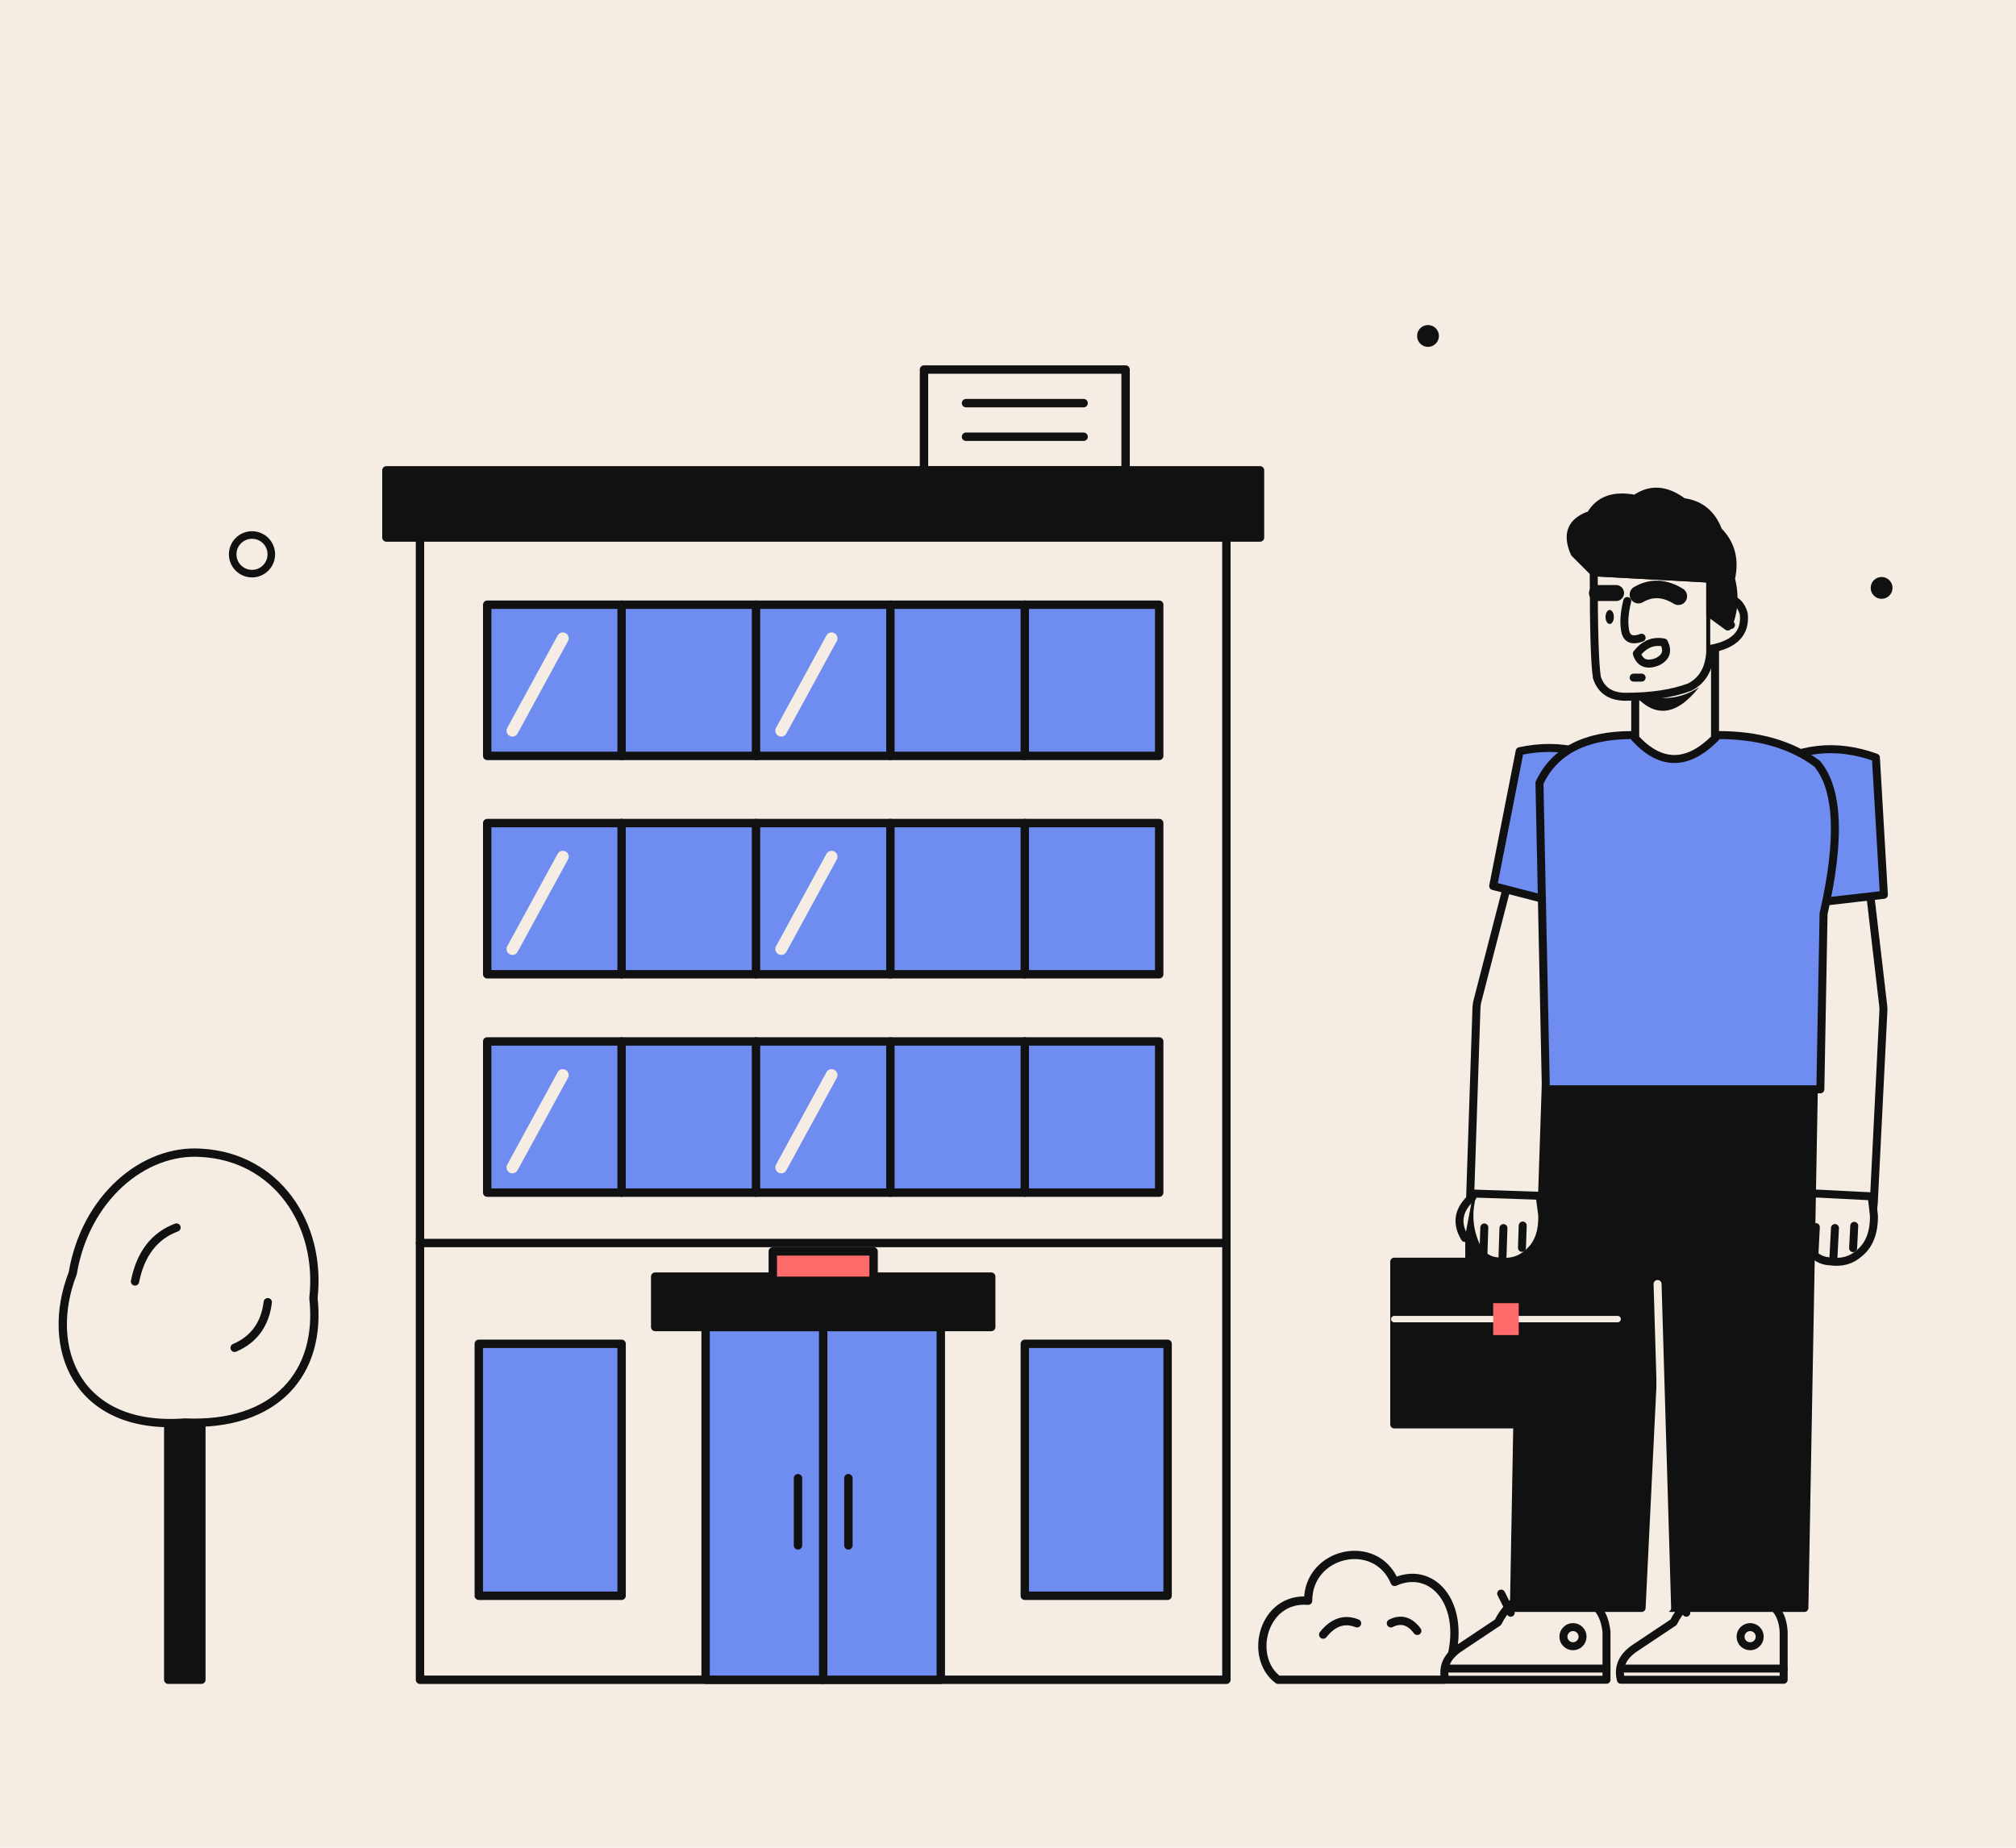
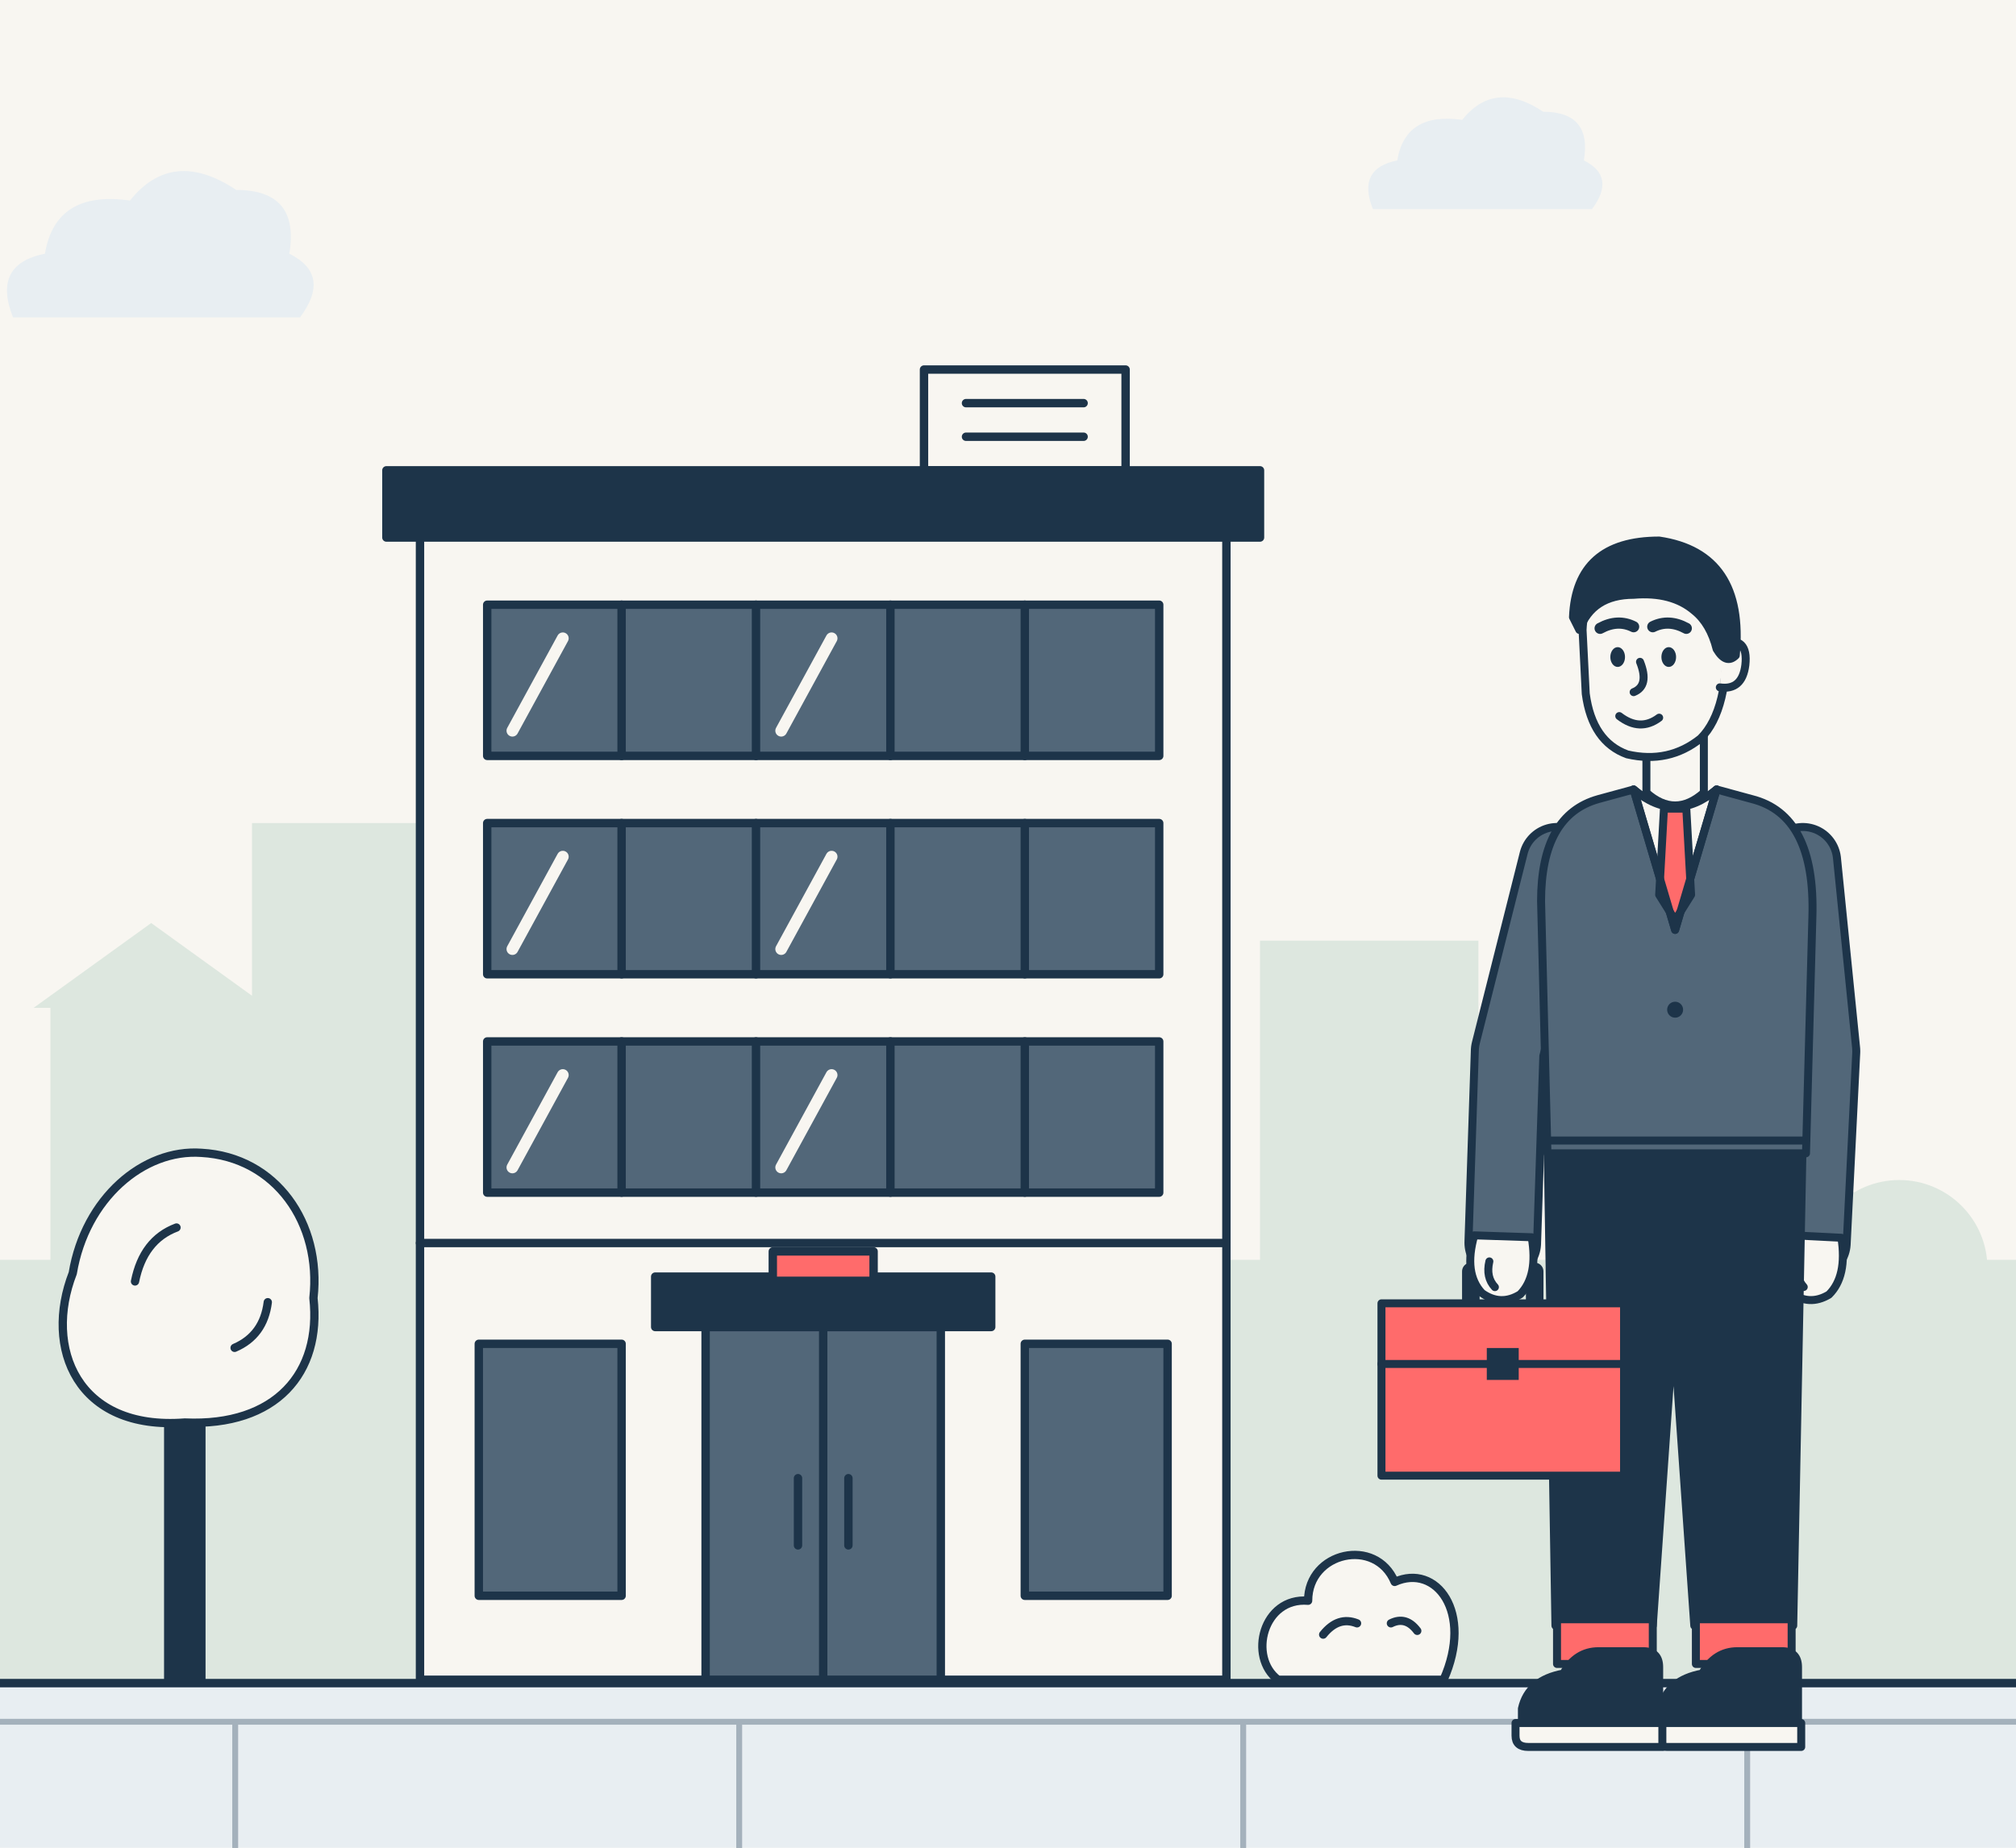
<svg xmlns="http://www.w3.org/2000/svg" class="people-scene" aria-hidden="true" focusable="false" viewBox="0 0 240 220" width="240" height="220" fill="none">
-   <g stroke="#111111" stroke-width="1" stroke-linejoin="round" stroke-linecap="round">
-     <rect width="240" height="220" fill="#f5ede3" stroke="none" />
-     <circle cx="30" cy="66" r="2.3" stroke-width=".9" />
-     <circle cx="170" cy="40" r="1.3" fill="#111111" stroke="none" />
-     <circle cx="224" cy="70" r="1.3" fill="#111111" stroke="none" />
-     <path d="M110 56V44h24v12Z" fill="#f5ede3" />
+   <g stroke="#1D3449" stroke-width="1" stroke-linejoin="round" stroke-linecap="round">
+     <rect width="240" height="220" fill="#F8F6F1" stroke="none" />
+     <path d="M0 150H240V201H0ZM6 151V120H30V151ZM4 120L18 109.9L32 120ZM30 151V98H50V151ZM150 151V112H176V151ZM196 151A14 14 0 0 1 224 151ZM215.6 151A10.5 10.5 0 0 1 236.6 151Z" fill="#DDE7DF" stroke="none" />
+     <path d="M0 200H240V220H0Z" fill="#E8EEF2" stroke="none" />
+     <path d="M0 200.4H240" />
+     <path d="M0 205H240M28 205V220M88 205V220M148 205V220M208 205V220" stroke="#526779" stroke-width=".7" opacity=".45" />
+     <g class="af-cloud">
+       <path transform="translate(18 34) scale(0.6325)" d="M-26 6Q-30-4-20-6Q-18-18-4-16Q4-26 16-18Q28-18 26-6Q34-2 28 6Z" fill="#E8EEF2" stroke="none" />
+     </g>
+     <g class="af-cloud">
+       <path transform="translate(176 22) scale(0.483)" d="M-26 6Q-30-4-20-6Q-18-18-4-16Q4-26 16-18Q28-18 26-6Q34-2 28 6Z" fill="#E8EEF2" stroke="none" />
+     </g>
+     <path d="M110 56V44h24v12Z" fill="#F8F6F1" />
    <path d="M115 48h14M115 52h14" />
-     <path d="M46 56H150V64H46Z" fill="#111111" />
-     <path d="M50 64H146V200H50Z" fill="#f5ede3" />
-     <path d="M58 72H138V90H58Z" fill="#6f8cf0" />
+     <path d="M46 56H150V64H46Z" fill="#1D3449" />
+     <path d="M50 64H146V200H50Z" fill="#F8F6F1" />
+     <path d="M58 72H138V90H58Z" fill="#526779" />
    <path d="M74 72v18M90 72v18M106 72v18M122 72v18" />
-     <path d="M61 87l6-11M93 87l6-11" stroke="#f5ede3" stroke-width="1.4" />
-     <path d="M58 98H138V116H58Z" fill="#6f8cf0" />
+     <path d="M61 87l6-11M93 87l6-11" stroke="#F8F6F1" stroke-width="1.4" />
+     <path d="M58 98H138V116H58Z" fill="#526779" />
    <path d="M74 98v18M90 98v18M106 98v18M122 98v18" />
-     <path d="M61 113l6-11M93 113l6-11" stroke="#f5ede3" stroke-width="1.4" />
-     <path d="M58 124H138V142H58Z" fill="#6f8cf0" />
+     <path d="M61 113l6-11M93 113l6-11" stroke="#F8F6F1" stroke-width="1.4" />
+     <path d="M58 124H138V142H58Z" fill="#526779" />
    <path d="M74 124v18M90 124v18M106 124v18M122 124v18" />
-     <path d="M61 139l6-11M93 139l6-11" stroke="#f5ede3" stroke-width="1.4" />
+     <path d="M61 139l6-11M93 139l6-11" stroke="#F8F6F1" stroke-width="1.4" />
    <path d="M50 148H146" />
-     <path d="M57 160H74V190H57Z" fill="#6f8cf0" />
-     <path d="M122 160H139V190H122Z" fill="#6f8cf0" />
-     <path d="M84 158H112V200H84Z" fill="#6f8cf0" />
+     <path d="M57 160H74V190H57Z" fill="#526779" />
+     <path d="M122 160H139V190H122Z" fill="#526779" />
+     <path d="M84 158H112V200H84Z" fill="#526779" />
    <path d="M98 158V200M95 176v8M101 176v8" />
-     <path d="M78 152H118V158H78Z" fill="#111111" />
-     <path d="M92 152v-3h12v3" fill="#ff6a6b" />
+     <path d="M78 152H118V158H78Z" fill="#1D3449" />
+     <path d="M92 152v-3h12v3" fill="#FF6B6B" />
    <g transform="translate(162 200) scale(0.448)" stroke-width="2.2">
      <g class="af-sway" style="animation-delay:-1.1s">
-         <path d="M-22 0C-30-6-26-22-14-21C-14-34 4-38 9-26C20-31 30-18 22 0Z" fill="#f5ede3" />
+         <path d="M-22 0C-30-6-26-22-14-21C-14-34 4-38 9-26C20-31 30-18 22 0Z" fill="#F8F6F1" />
        <path d="M-10-12q4-5 9-3M8-15q4-2 7 2" />
      </g>
    </g>
    <g transform="translate(22 200) scale(0.494)" stroke-width="2">
-       <path d="M-4 0V-66H4V0Z" fill="#111111" />
+       <path d="M-4 0V-66H4V0Z" fill="#1D3449" />
      <g class="af-sway" style="animation-delay:-4s">
-         <path d="M0-62C-26-60-34-80-27-98C-24-116-10-128 4-127C22-126 33-110 31-92C33-74 22-61 0-62Z" fill="#f5ede3" />
+         <path d="M0-62C-26-60-34-80-27-98C-24-116-10-128 4-127C22-126 33-110 31-92C33-74 22-61 0-62Z" fill="#F8F6F1" />
        <path d="M-12-96q2-10 10-13M12-80q7-3 8-11" />
      </g>
    </g>
-     <g class="af-person" transform="translate(196 200) scale(-0.19 0.19)" stroke-width="5">
-       <path d="M-112 -540L-126 -420L-120 -300" stroke="#111111" stroke-width="50" />
-       <path d="M-112 -540L-126 -420L-120 -300" stroke="#f5ede3" stroke-width="40" />
-       <g transform="translate(-120 -300) rotate(87.1)">
-         <path d="M-4-21Q12-25 26-19Q38-14 38-3Q39 8 32 15Q24 24 8 23L-4 21Z" fill="#f5ede3" />
-         <path d="M17-13H33M17-1H35M15 11H29" />
-         <path d="M-2-21Q10-34 24-25" fill="#f5ede3" />
+     <g class="af-person" transform="translate(196 208) scale(-0.19 0.19)" stroke-width="5">
+       <path d="M-98 -555L-110 -436L-104 -316" stroke="#1D3449" stroke-width="48" />
+       <path d="M-98 -555L-110 -436L-104 -316" stroke="#526779" stroke-width="38" />
+       <g transform="translate(-104 -316) rotate(87.1)">
+         <path d="M-4-18Q20-24 32-12Q40 0 32 12Q20 23-4 18Z" fill="#F8F6F1" />
+         <path d="M12-8Q22-10 28-4" />
      </g>
-       <path d="M-148.8 -491.9L-87.2 -484.8L-72.3 -569.6Q-106 -591.6 -143.8 -577.9Z" fill="#6f8cf0" />
-       <g transform="translate(1113 -1020) scale(-1 1)">
-         <path d="M987 1020Q984 1008 996 1000L1020 984Q1026 972 1036 968L1072 970Q1086 972 1088 990V1020Z" fill="#f5ede3" />
-         <path d="M987 1013H1088M1028 978l-6-12M1036 974l-4-12" />
-         <circle cx="1067" cy="993" r="6" />
-         <path d="M1097 1020Q1094 1008 1106 1000L1130 984Q1136 972 1146 968L1182 970Q1198 972 1199 990V1020Z" fill="#f5ede3" />
-         <path d="M1097 1013H1199M1138 978l-6-12M1146 974l-4-12" />
-         <circle cx="1178" cy="993" r="6" />
-         <path d="M1036 645H1218L1212 975H1128L1120 770L1110 975H1030Z" fill="#111111" />
-         <path d="M1120 772L1126 975" stroke="#f5ede3" stroke-width="5" />
+       <path d="M-98-385H62L57-76H-4L-17-262-30-76H-92Z" fill="#1D3449" />
+       <path d="M-91 -80H-31V-52H-91Z" fill="#FF6B6B" />
+       <path d="M-95 -15V-50Q-95 -60 -85 -60H-57Q-43 -60 -35 -46Q-13 -42 -9 -24V-15Z" fill="#1D3449" />
+       <path d="M-97 0V-15H-5V-7Q-5 0 -13 0Z" fill="#F8F6F1" />
+       <path d="M-4 -80H56V-52H-4Z" fill="#FF6B6B" />
+       <path d="M-8 -15V-50Q-8 -60 2 -60H30Q44 -60 52 -46Q74 -42 78 -24V-15Z" fill="#1D3449" />
+       <path d="M-10 0V-15H82V-7Q82 0 74 0Z" fill="#F8F6F1" />
+       <g class="af-arm" style="transform-origin:56px -555px;animation-name:af-swing;animation-duration:2.6s;animation-delay:0s">
+         <g class="af-level" style="transform-origin:90px -296px;animation-name:af-swing-case;animation-duration:2.6s;animation-delay:0s">
+           <path d="M70-278V-298H110V-278" stroke-width="11" />
+           <path d="M14-278H166V-170H14Z" fill="#FF6B6B" />
+           <path d="M14-240H166" />
+           <path d="M80-250H100V-230H80Z" fill="#1D3449" stroke="none" />
+         </g>
+         <path d="M56 -555L86 -436L90 -316" stroke="#1D3449" stroke-width="48" />
+         <path d="M56 -555L86 -436L90 -316" stroke="#526779" stroke-width="38" />
+         <g transform="translate(90 -316) rotate(88.1)">
+           <path d="M-4-18Q20-24 32-12Q40 0 32 12Q20 23-4 18Z" fill="#F8F6F1" />
+           <path d="M12-8Q22-10 28-4" />
+         </g>
      </g>
-       <g class="af-arm" style="transform-origin:53px -540px;animation-name:af-swing;animation-duration:2.6s;animation-delay:0s">
-         <g class="af-level" style="transform-origin:88px -280px;animation-name:af-swing-case;animation-duration:2.6s;animation-delay:0s">
-           <path d="M68-262V-282H108V-262" stroke-width="11" />
-           <path d="M18-262H158V-160H18Z" fill="#111111" />
-           <path d="M18-226H158" stroke="#f5ede3" stroke-width="4" />
-           <path d="M80-236H96V-216H80Z" fill="#ff6a6b" stroke="none" />
-         </g>
-         <path d="M53 -540L84 -420L88 -300" stroke="#111111" stroke-width="50" />
-         <path d="M53 -540L84 -420L88 -300" stroke="#f5ede3" stroke-width="40" />
-         <g transform="translate(88 -300) rotate(88.1)">
-           <path d="M-4-21Q12-25 26-19Q38-14 38-3Q39 8 32 15Q24 24 8 23L-4 21Z" fill="#f5ede3" />
-           <path d="M17-13H33M17-1H35M15 11H29" />
-           <path d="M-2-21Q10-34 24-25" fill="#f5ede3" />
-         </g>
-         <path d="M36 -481.9L96 -497.4L79.4 -581.9Q40 -590.3 9.6 -563.9Z" fill="#6f8cf0" />
-       </g>
-       <g transform="translate(1113 -1020) scale(-1 1)">
-         <path d="M1104 428Q1060 428 1046 458L1050 650H1222L1224 540Q1240 470 1220 446Q1196 428 1158 428Q1130 452 1104 428Z" fill="#6f8cf0" />
-         <path d="M1106 398V430Q1130 456 1156 430V372" fill="#f5ede3" />
-       </g>
-       <g transform="translate(1113 -1020) scale(-1 1)">
-         <path d="M1104 401Q1124 426 1146 398Q1128 410 1104 401Z" fill="#111111" stroke="none" />
-         <path d="M1080 326Q1080 380 1082 392Q1086 404 1100 404Q1124 404 1140 398Q1152 392 1153 376V330Z" fill="#f5ede3" />
-         <path d="M1153 344Q1170 338 1174 352Q1176 370 1153 374" fill="#f5ede3" />
-         <path d="M1166 350l-5 5 5 4" />
-         <path d="M1068 314Q1060 296 1078 290Q1086 276 1106 280Q1120 270 1136 282Q1152 284 1158 300Q1170 312 1166 330Q1170 346 1164 360L1153 352V330L1080 326Z" fill="#111111" />
-         <path d="M1082 339h12" stroke-width="10" />
-         <path d="M1108 340Q1120 333 1133 341" stroke-width="11" />
-         <ellipse cx="1090" cy="354" rx="2.6" ry="4.4" fill="#111111" stroke="none" />
-         <path d="M1101 344Q1098 356 1100 364Q1102 370 1110 367" />
-         <path d="M1107 377Q1110 386 1120 382Q1128 378 1124 370Q1114 368 1107 377Z" fill="#f5ede3" />
-         <path d="M1105 392h5" />
-       </g>
+       <path d="M-36-646V-598Q-18-582 0-598V-646Z" fill="#F8F6F1" />
+       <path d="M-100-372L-104-520Q-106-584-66-594L-44-600Q-18-578 8-600L30-594Q66-584 66-530L62-372Z" fill="#526779" />
+       <path d="M-44-600Q-18-578 8-600L-18-512Z" fill="#F8F6F1" />
+       <path d="M-25-588H-11L-8-534-18-518-28-534Z" fill="#FF6B6B" />
+       <path d="M-44-600L-18-512 8-600" />
+       <path d="M-100-380H62" />
+       <circle cx="-18" cy="-462" r="5" fill="#1D3449" stroke="none" />
+       <path d="M-50-698Q-52-650-34-632Q-14-616 12-622Q34-630 38-660L40-700Q38-742-6-744Q-48-742-50-698Z" fill="#F8F6F1" />
+       <path d="M-48-692Q-64-696-62-678Q-60-662-46-664" fill="#F8F6F1" />
+       <ellipse cx="-14" cy="-683" rx="4.6" ry="6.2" fill="#1D3449" stroke="none" />
+       <ellipse cx="18" cy="-683" rx="4.6" ry="6.2" fill="#1D3449" stroke="none" />
+       <path d="M-25-701Q-14-707-4-702M8-702Q18-707 29-701" stroke-width="7" />
+       <path d="M4-680Q-2-665 8-661" />
+       <path d="M-8-645Q4-636 17-646" />
+       <path d="M-56-684Q-62-748-8-756Q44-756 46-708L42-700Q34-722 8-722Q-16-724-30-712Q-40-704-44-688Q-50-678-56-684Z" fill="#1D3449" />
    </g>
  </g>
</svg>
